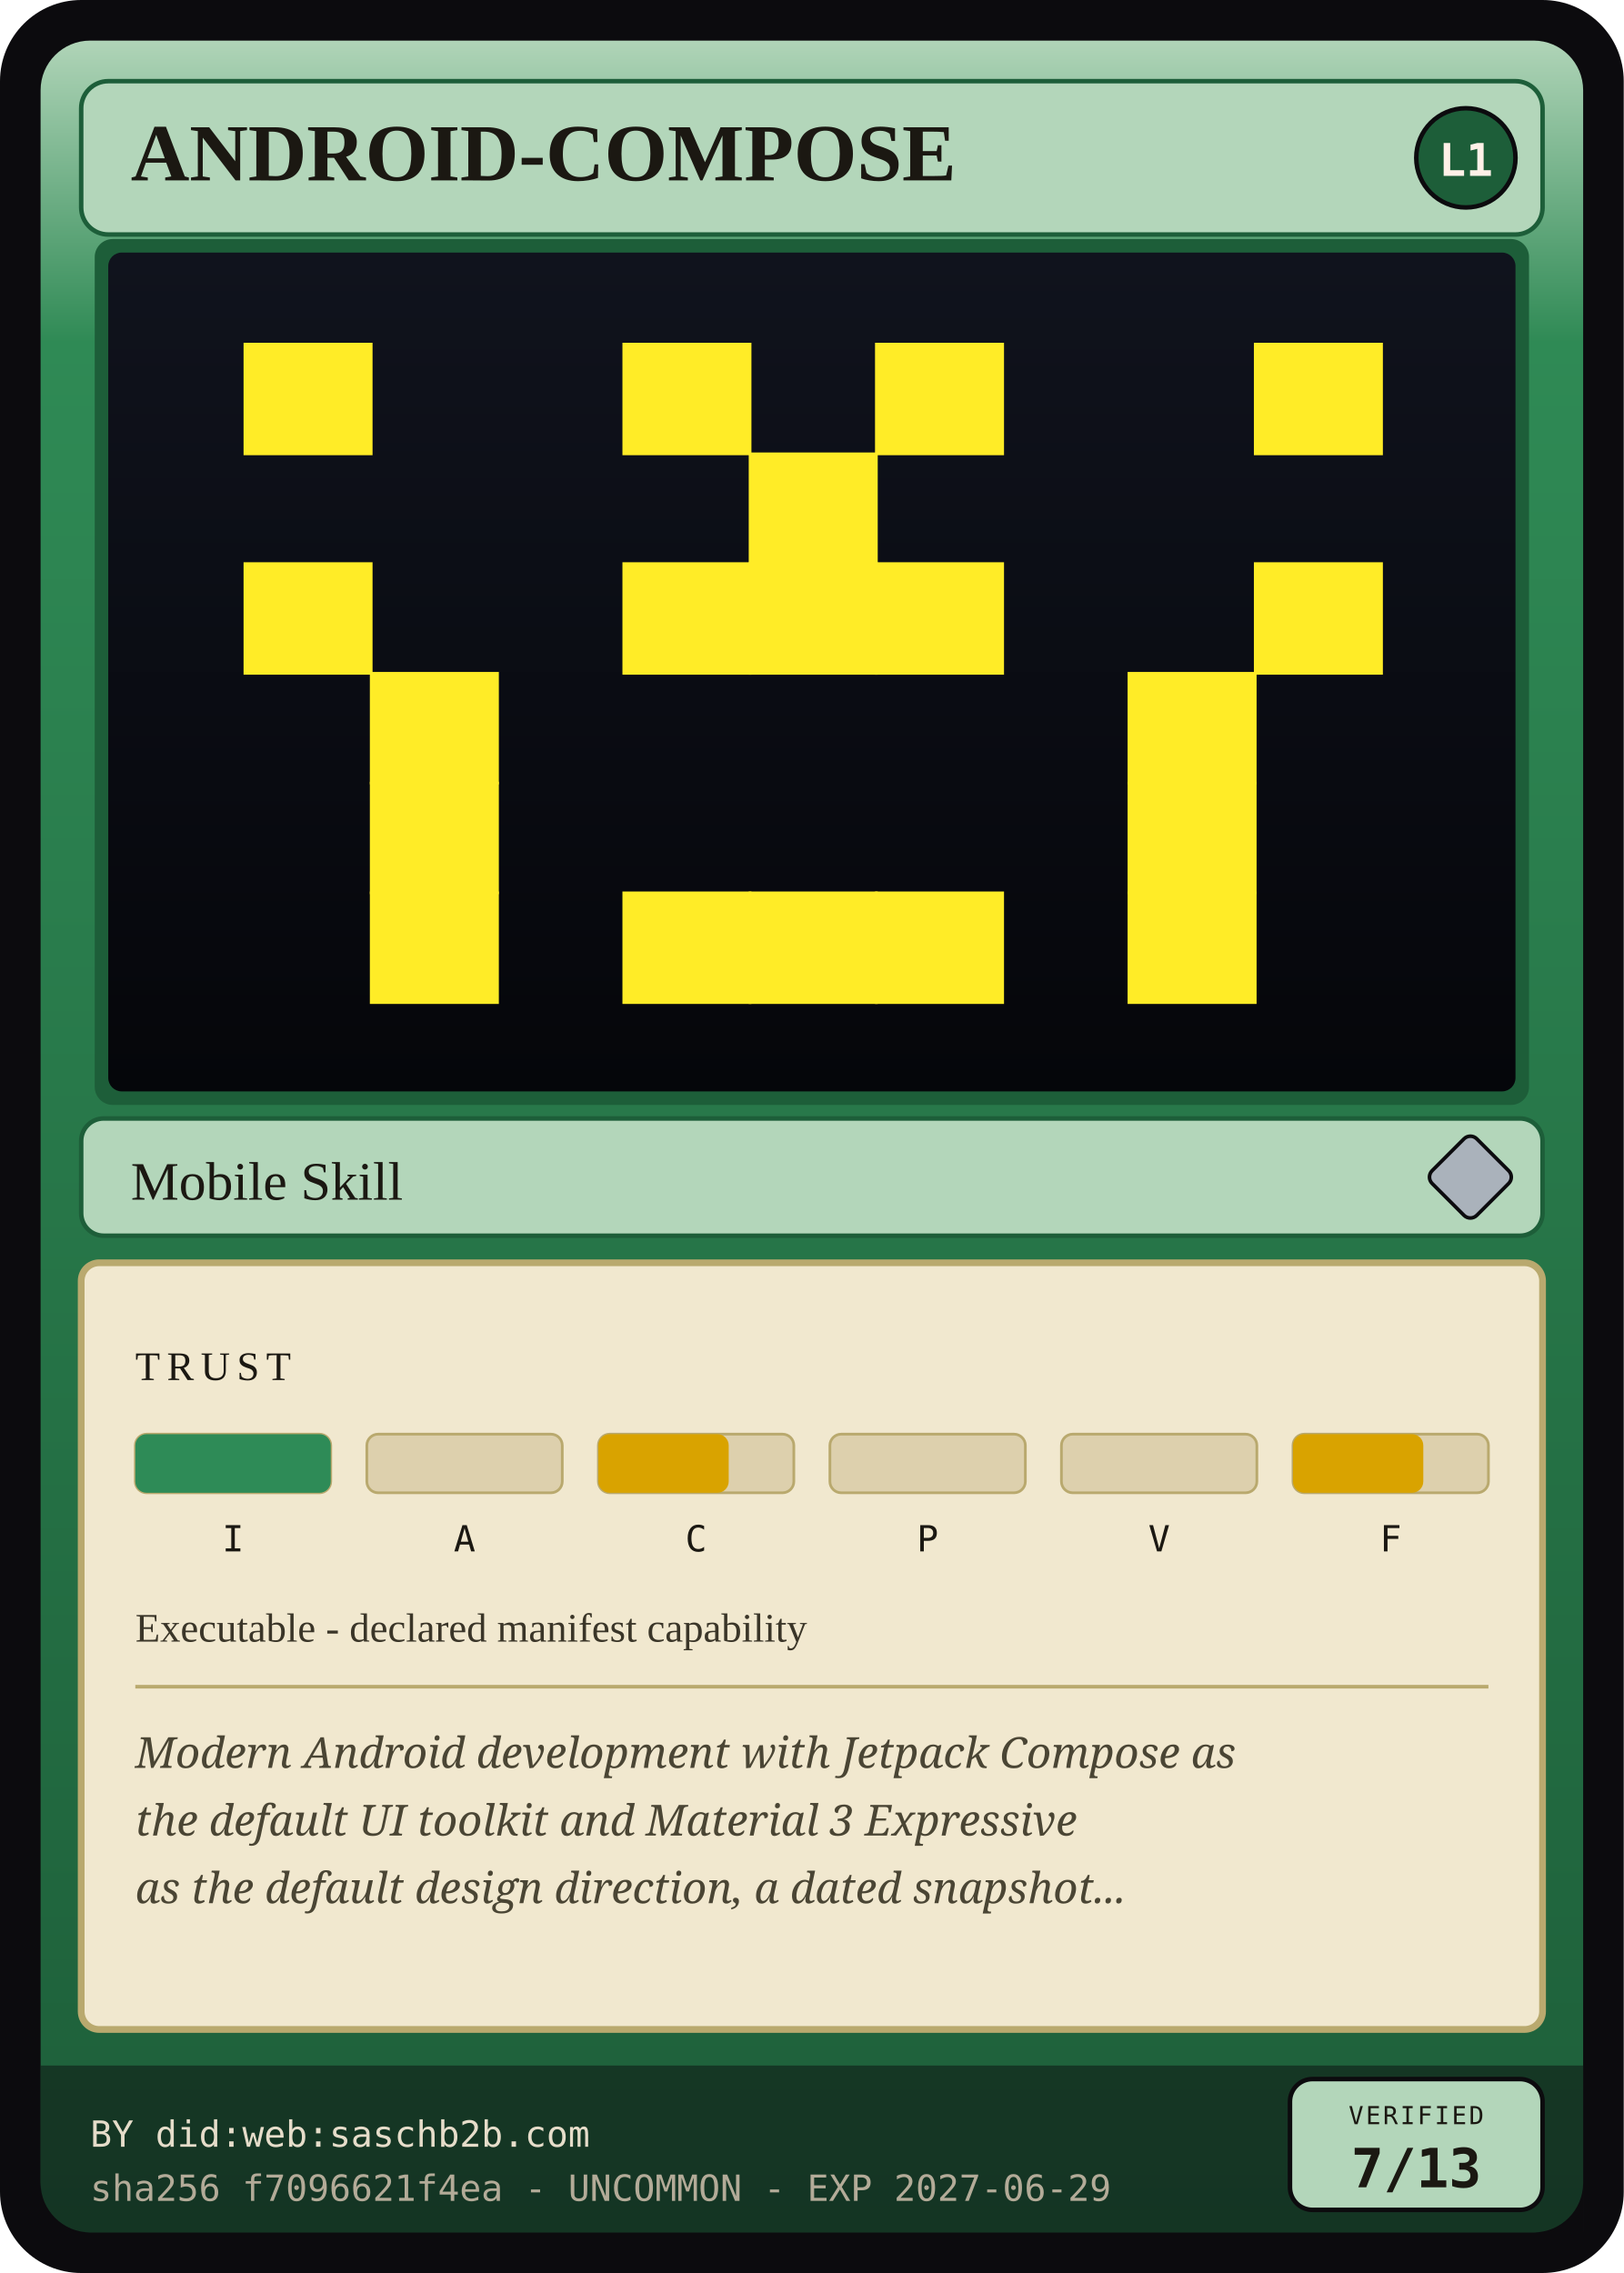
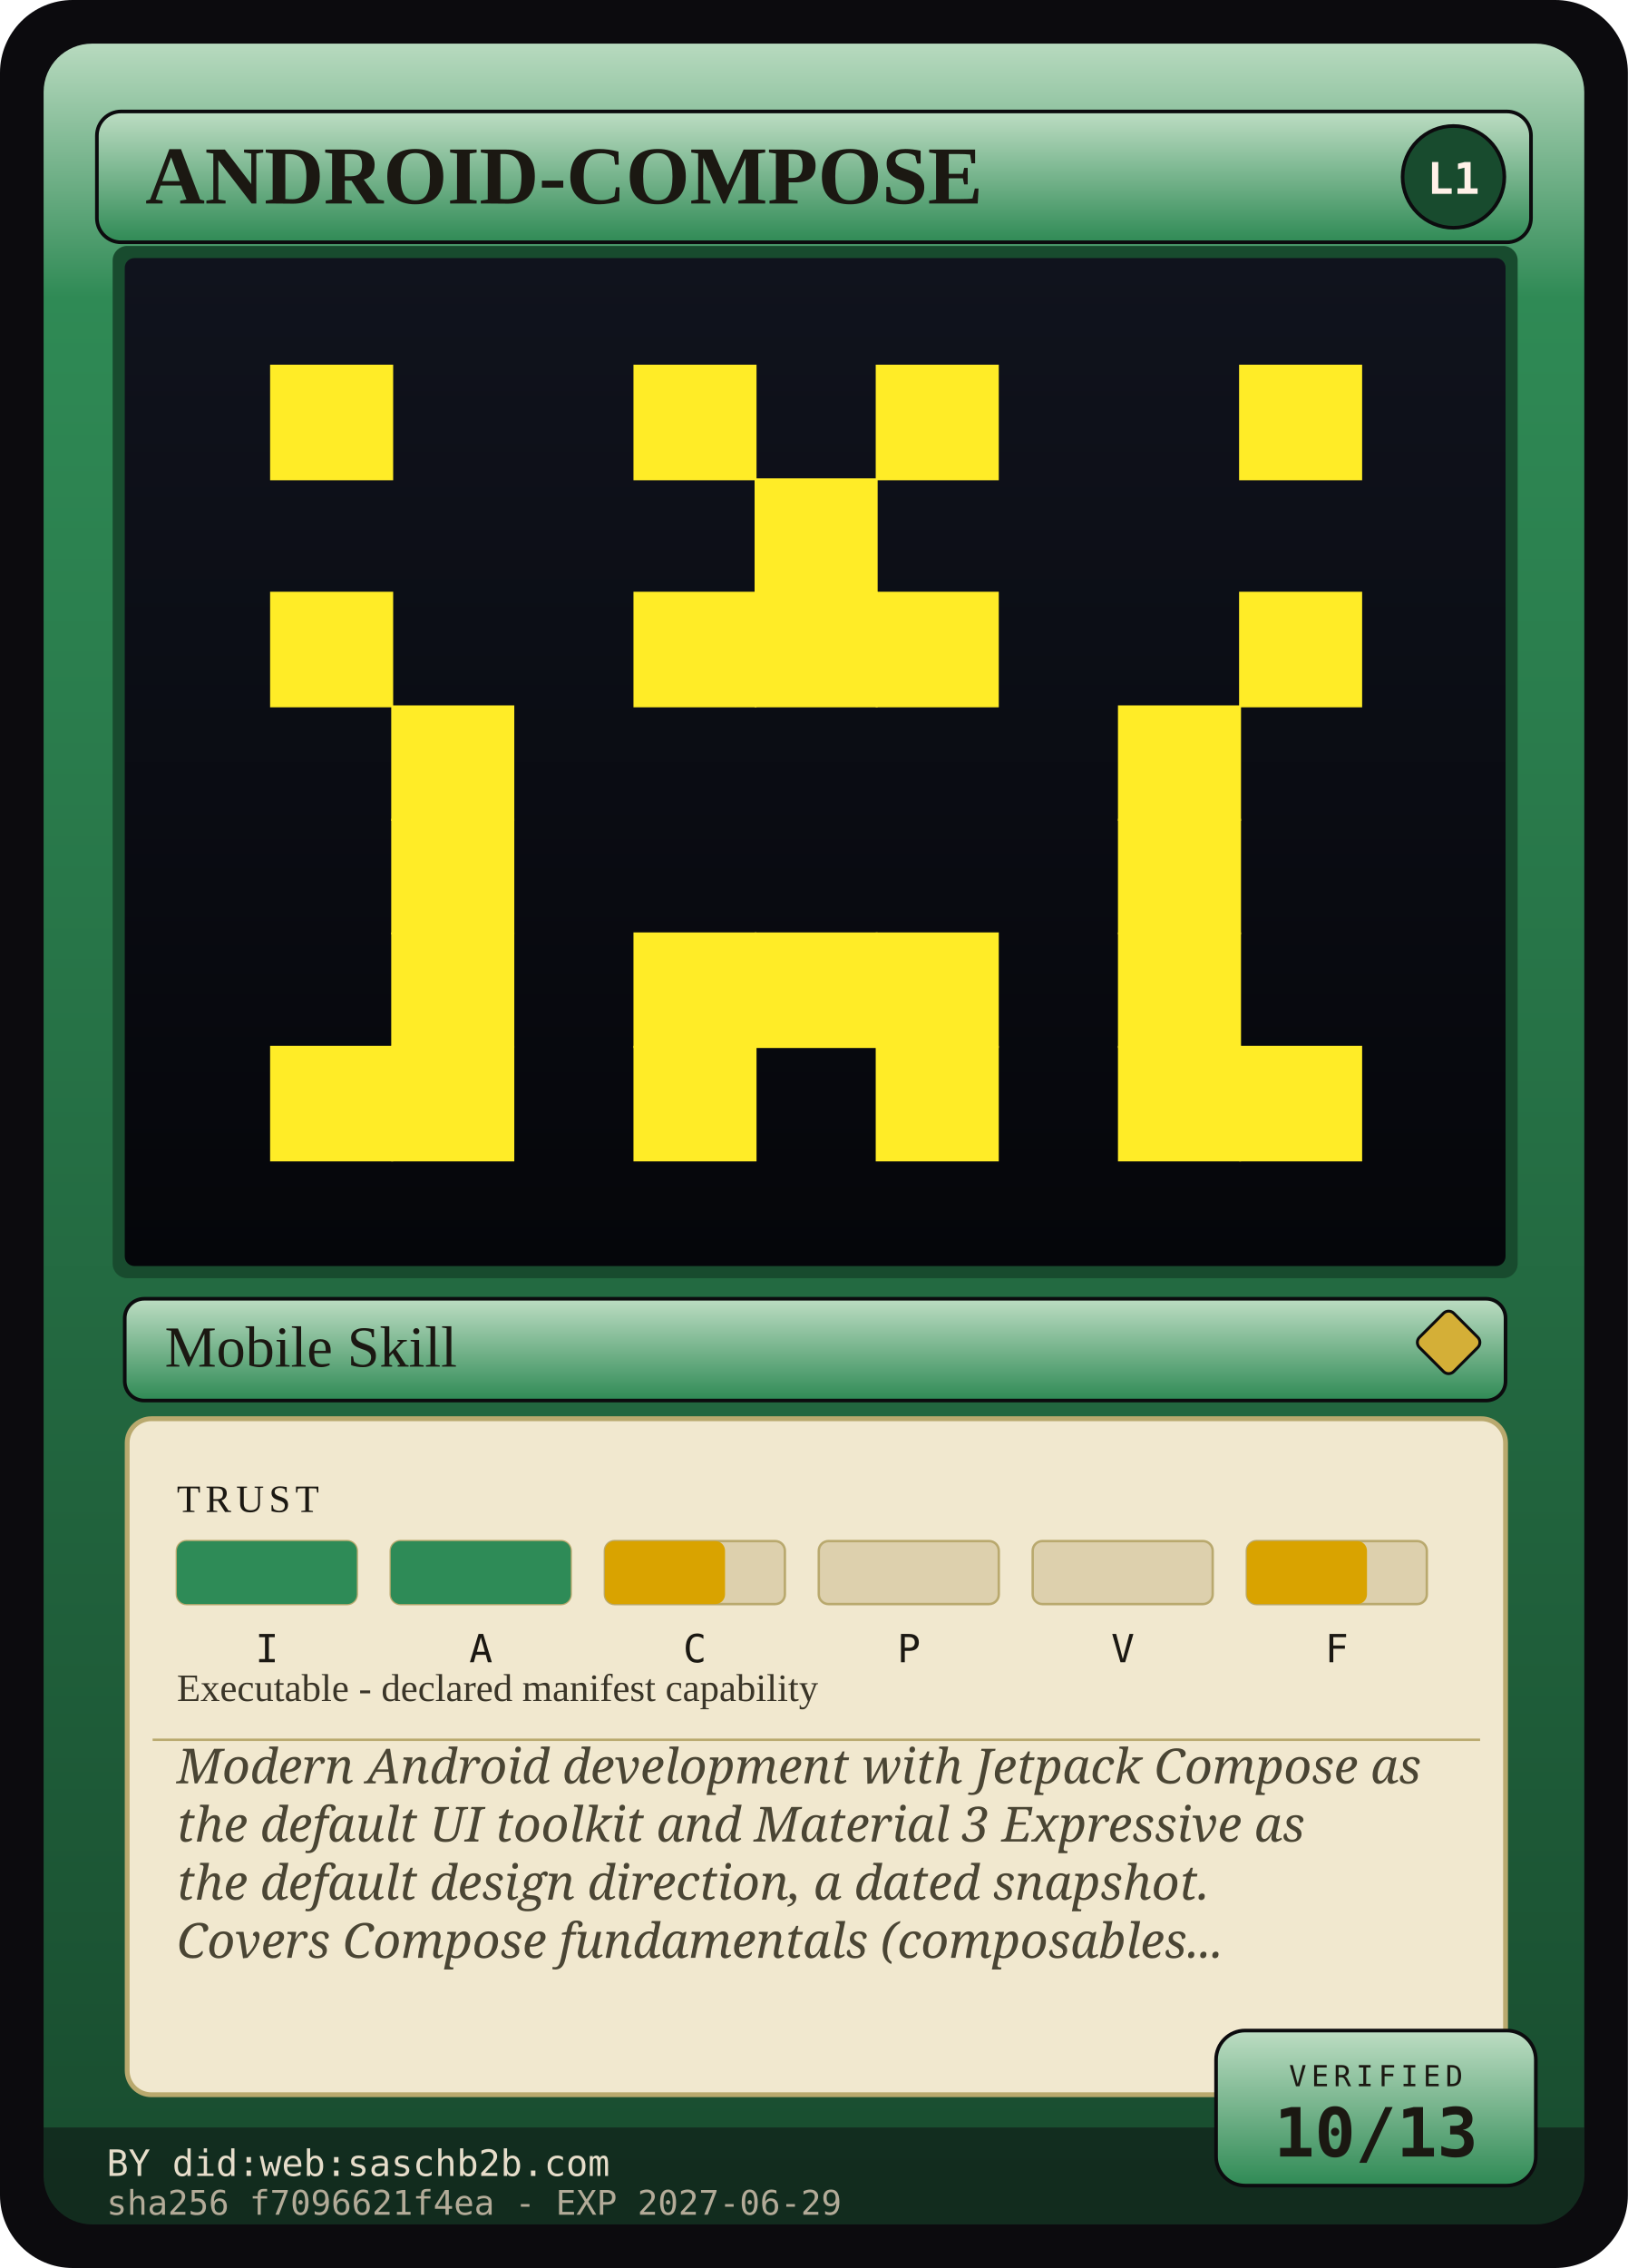
- <svg xmlns="http://www.w3.org/2000/svg" width="360" height="504" viewBox="0 0 360 504" font-family="Georgia,'Times New Roman',serif">
+ <svg xmlns="http://www.w3.org/2000/svg" width="672" height="936" viewBox="0 0 672 936" font-family="Georgia,'Times New Roman',serif">
  <defs>
    <linearGradient id="frame" x1="0" y1="0" x2="0" y2="1">
-       <stop offset="0" stop-color="#b3d6ba" />
-       <stop offset="0.14" stop-color="#2f8a55" />
-       <stop offset="1" stop-color="#1d5e39" />
+       <stop offset="0" stop-color="#bdddc3" />
+       <stop offset="0.12" stop-color="#2f8a55" />
+       <stop offset="1" stop-color="#184b2e" />
+     </linearGradient>
+     <linearGradient id="plate" x1="0" y1="0" x2="0" y2="1">
+       <stop offset="0" stop-color="#bdddc3" />
+       <stop offset="1" stop-color="#2f8a55" />
    </linearGradient>
    <linearGradient id="art" x1="0" y1="0" x2="0" y2="1">
      <stop offset="0" stop-color="#10131d" />
      <stop offset="1" stop-color="#05060a" />
    </linearGradient>
    <clipPath id="scr">
-       <rect x="24" y="56" width="312" height="186" rx="3" />
+       <rect x="51.5" y="106.5" width="570" height="416" rx="4" />
    </clipPath>
  </defs>
-   <rect x="0" y="0" width="360" height="504" rx="18" fill="#0c0b0e" />
-   <rect x="9" y="9" width="342" height="486" rx="11" fill="url(#frame)" />
-   <rect x="18" y="18" width="324" height="34" rx="6" fill="#b3d6ba" stroke="#1d5e39" stroke-width="1" />
-   <text x="29" y="40" font-size="18" font-weight="bold" fill="#1b1812">ANDROID-COMPOSE</text>
-   <circle cx="325" cy="35" r="11" fill="#1d5e39" stroke="#0c0b0e" stroke-width="1" />
-   <text x="325" y="39" font-size="10" font-weight="bold" fill="#fff1e8" text-anchor="middle" font-family="ui-monospace,monospace">L1</text>
-   <rect x="21" y="53" width="318" height="192" rx="4" fill="#1d5e39" />
+   <rect x="0" y="0" width="672" height="936" rx="30" fill="#0c0b0e" />
+   <rect x="18" y="18" width="636" height="900" rx="20" fill="url(#frame)" />
+   <rect x="40" y="46" width="592" height="54" rx="10" fill="url(#plate)" stroke="#0c0b0e" stroke-width="1.5" />
+   <text x="60" y="84" font-size="34" font-weight="bold" fill="#1b1812">ANDROID-COMPOSE</text>
+   <circle cx="600" cy="73" r="21" fill="#184b2e" stroke="#0c0b0e" stroke-width="1.5" />
+   <text x="600" y="80" font-size="18" font-weight="bold" fill="#fff1e8" text-anchor="middle" font-family="ui-monospace,monospace">L1</text>
+   <rect x="46.5" y="101.5" width="580" height="426" rx="6" fill="#184b2e" />
  <g clip-path="url(#scr)">
-     <rect x="24" y="56" width="312" height="186" fill="url(#art)" />
-     <rect x="54.00" y="76.00" width="28.60" height="24.93" fill="#ffec27" />
-     <rect x="278.00" y="76.00" width="28.60" height="24.93" fill="#ffec27" />
-     <rect x="138.00" y="76.00" width="28.60" height="24.93" fill="#ffec27" />
-     <rect x="194.00" y="76.00" width="28.60" height="24.93" fill="#ffec27" />
-     <rect x="166.00" y="100.33" width="28.60" height="24.93" fill="#ffec27" />
-     <rect x="54.00" y="124.67" width="28.60" height="24.93" fill="#ffec27" />
-     <rect x="278.00" y="124.67" width="28.60" height="24.93" fill="#ffec27" />
-     <rect x="138.00" y="124.67" width="28.60" height="24.93" fill="#ffec27" />
-     <rect x="194.00" y="124.67" width="28.60" height="24.93" fill="#ffec27" />
-     <rect x="166.00" y="124.67" width="28.60" height="24.93" fill="#ffec27" />
-     <rect x="82.00" y="149.00" width="28.60" height="24.93" fill="#ffec27" />
-     <rect x="250.00" y="149.00" width="28.60" height="24.93" fill="#ffec27" />
-     <rect x="82.00" y="173.33" width="28.60" height="24.93" fill="#ffec27" />
-     <rect x="250.00" y="173.33" width="28.60" height="24.93" fill="#ffec27" />
-     <rect x="82.00" y="197.67" width="28.60" height="24.93" fill="#ffec27" />
-     <rect x="250.00" y="197.67" width="28.60" height="24.93" fill="#ffec27" />
-     <rect x="138.00" y="197.67" width="28.60" height="24.93" fill="#ffec27" />
-     <rect x="194.00" y="197.67" width="28.60" height="24.93" fill="#ffec27" />
-     <rect x="166.00" y="197.67" width="28.60" height="24.93" fill="#ffec27" />
+     <rect x="51.5" y="106.5" width="570" height="416" fill="url(#art)" />
+     <rect x="111.5" y="150.5" width="50.8" height="47.7" fill="#ffec27" />
+     <rect x="511.5" y="150.5" width="50.8" height="47.7" fill="#ffec27" />
+     <rect x="261.5" y="150.5" width="50.8" height="47.7" fill="#ffec27" />
+     <rect x="361.5" y="150.5" width="50.8" height="47.7" fill="#ffec27" />
+     <rect x="311.5" y="197.4" width="50.8" height="47.7" fill="#ffec27" />
+     <rect x="111.5" y="244.2" width="50.8" height="47.7" fill="#ffec27" />
+     <rect x="511.5" y="244.2" width="50.8" height="47.7" fill="#ffec27" />
+     <rect x="261.5" y="244.2" width="50.8" height="47.7" fill="#ffec27" />
+     <rect x="361.5" y="244.2" width="50.8" height="47.7" fill="#ffec27" />
+     <rect x="311.5" y="244.2" width="50.8" height="47.7" fill="#ffec27" />
+     <rect x="161.5" y="291.1" width="50.8" height="47.7" fill="#ffec27" />
+     <rect x="461.5" y="291.1" width="50.8" height="47.7" fill="#ffec27" />
+     <rect x="161.5" y="337.9" width="50.8" height="47.7" fill="#ffec27" />
+     <rect x="461.5" y="337.9" width="50.8" height="47.7" fill="#ffec27" />
+     <rect x="161.5" y="384.8" width="50.8" height="47.7" fill="#ffec27" />
+     <rect x="461.5" y="384.8" width="50.8" height="47.7" fill="#ffec27" />
+     <rect x="261.5" y="384.8" width="50.8" height="47.7" fill="#ffec27" />
+     <rect x="361.5" y="384.8" width="50.8" height="47.7" fill="#ffec27" />
+     <rect x="311.5" y="384.8" width="50.8" height="47.7" fill="#ffec27" />
+     <rect x="111.5" y="431.6" width="50.8" height="47.7" fill="#ffec27" />
+     <rect x="511.5" y="431.6" width="50.8" height="47.7" fill="#ffec27" />
+     <rect x="161.5" y="431.6" width="50.8" height="47.7" fill="#ffec27" />
+     <rect x="461.5" y="431.6" width="50.8" height="47.7" fill="#ffec27" />
+     <rect x="261.5" y="431.6" width="50.8" height="47.7" fill="#ffec27" />
+     <rect x="361.5" y="431.6" width="50.8" height="47.7" fill="#ffec27" />
  </g>
-   <rect x="18" y="248" width="324" height="26" rx="5" fill="#b3d6ba" stroke="#1d5e39" stroke-width="1" />
-   <text x="29" y="266" font-size="12" fill="#1b1812">Mobile Skill</text>
-   <rect x="319" y="254" width="14" height="14" rx="2" transform="rotate(45 326 261)" fill="#aab2bb" stroke="#0c0b0e" stroke-width="0.8" />
-   <rect x="18" y="280" width="324" height="170" rx="4" fill="#f1e8cf" stroke="#b9a96e" stroke-width="1.5" />
-   <text x="30" y="306" font-size="9" letter-spacing="1.5" fill="#1b1812">TRUST</text>
-   <rect x="30.00" y="318" width="43.33" height="13" rx="2.5" fill="#ddd0ad" stroke="#b9a96e" stroke-width="0.6" />
-   <rect x="30.00" y="318" width="43.33" height="13" rx="2.5" fill="#2e8b57" />
-   <text x="51.67" y="344" font-size="8" fill="#1b1812" text-anchor="middle" font-family="ui-monospace,monospace">I</text>
-   <rect x="81.33" y="318" width="43.33" height="13" rx="2.5" fill="#ddd0ad" stroke="#b9a96e" stroke-width="0.6" />
-   <rect x="81.33" y="318" width="0.00" height="13" rx="2.5" fill="#8a8378" />
-   <text x="103.00" y="344" font-size="8" fill="#1b1812" text-anchor="middle" font-family="ui-monospace,monospace">A</text>
-   <rect x="132.67" y="318" width="43.33" height="13" rx="2.5" fill="#ddd0ad" stroke="#b9a96e" stroke-width="0.6" />
-   <rect x="132.67" y="318" width="28.89" height="13" rx="2.5" fill="#d9a300" />
-   <text x="154.33" y="344" font-size="8" fill="#1b1812" text-anchor="middle" font-family="ui-monospace,monospace">C</text>
-   <rect x="184.00" y="318" width="43.33" height="13" rx="2.5" fill="#ddd0ad" stroke="#b9a96e" stroke-width="0.6" />
-   <rect x="184.00" y="318" width="0.00" height="13" rx="2.5" fill="#8a8378" />
-   <text x="205.67" y="344" font-size="8" fill="#1b1812" text-anchor="middle" font-family="ui-monospace,monospace">P</text>
-   <rect x="235.33" y="318" width="43.33" height="13" rx="2.5" fill="#ddd0ad" stroke="#b9a96e" stroke-width="0.6" />
-   <rect x="235.33" y="318" width="0.00" height="13" rx="2.5" fill="#8a8378" />
-   <text x="257.00" y="344" font-size="8" fill="#1b1812" text-anchor="middle" font-family="ui-monospace,monospace">V</text>
-   <rect x="286.67" y="318" width="43.33" height="13" rx="2.5" fill="#ddd0ad" stroke="#b9a96e" stroke-width="0.6" />
-   <rect x="286.67" y="318" width="28.89" height="13" rx="2.5" fill="#d9a300" />
-   <text x="308.33" y="344" font-size="8" fill="#1b1812" text-anchor="middle" font-family="ui-monospace,monospace">F</text>
-   <text x="30" y="364" font-size="9" fill="#3a3528">Executable - declared manifest capability</text>
-   <line x1="30" y1="374" x2="330" y2="374" stroke="#b9a96e" stroke-width="0.8" />
-   <text x="30" y="392" font-size="9.5" font-style="italic" fill="#4a4534" font-family="Georgia,serif">Modern Android development with Jetpack Compose as</text>
-   <text x="30" y="407" font-size="9.5" font-style="italic" fill="#4a4534" font-family="Georgia,serif">the default UI toolkit and Material 3 Expressive</text>
-   <text x="30" y="422" font-size="9.5" font-style="italic" fill="#4a4534" font-family="Georgia,serif">as the default design direction, a dated snapshot...</text>
-   <rect x="9" y="458" width="342" height="37" rx="0" fill="#0c0b0e" opacity="0.5" />
-   <text x="20" y="476" font-size="8" fill="#e6ddca" font-family="ui-monospace,monospace">BY did:web:saschb2b.com</text>
-   <text x="20" y="488" font-size="8" fill="#b3ab98" font-family="ui-monospace,monospace">sha256 f7096621f4ea - UNCOMMON - EXP 2027-06-29</text>
-   <rect x="286" y="461" width="56" height="29" rx="5" fill="#b3d6ba" stroke="#0c0b0e" stroke-width="1" />
-   <text x="314" y="471" font-size="5.5" letter-spacing="0.5" fill="#1b1812" text-anchor="middle" font-family="ui-monospace,monospace">VERIFIED</text>
-   <text x="314" y="485" font-size="12" font-weight="bold" fill="#1b1812" text-anchor="middle" font-family="ui-monospace,monospace">7/13</text>
+   <rect x="51.5" y="536" width="570" height="42" rx="8" fill="url(#plate)" stroke="#0c0b0e" stroke-width="1.5" />
+   <text x="68" y="564" font-size="24" fill="#1b1812">Mobile Skill</text>
+   <rect x="588" y="544" width="20" height="20" rx="3" transform="rotate(45 598 554)" fill="#d4af37" stroke="#0c0b0e" stroke-width="1.2" />
+   <rect x="52.5" y="585.5" width="569" height="279" rx="10" fill="#f1e8cf" stroke="#b9a96e" stroke-width="2" />
+   <text x="73" y="624" font-size="16" letter-spacing="2" fill="#1b1812">TRUST</text>
+   <rect x="73.0" y="636" width="74.3" height="26" rx="4" fill="#ddd0ad" stroke="#b9a96e" stroke-width="1" />
+   <rect x="73.0" y="636" width="74.3" height="26" rx="4" fill="#2e8b57" />
+   <text x="110.2" y="686" font-size="16" fill="#1b1812" text-anchor="middle" font-family="ui-monospace,monospace">I</text>
+   <rect x="161.3" y="636" width="74.3" height="26" rx="4" fill="#ddd0ad" stroke="#b9a96e" stroke-width="1" />
+   <rect x="161.3" y="636" width="74.3" height="26" rx="4" fill="#2e8b57" />
+   <text x="198.5" y="686" font-size="16" fill="#1b1812" text-anchor="middle" font-family="ui-monospace,monospace">A</text>
+   <rect x="249.7" y="636" width="74.3" height="26" rx="4" fill="#ddd0ad" stroke="#b9a96e" stroke-width="1" />
+   <rect x="249.7" y="636" width="49.6" height="26" rx="4" fill="#d9a300" />
+   <text x="286.8" y="686" font-size="16" fill="#1b1812" text-anchor="middle" font-family="ui-monospace,monospace">C</text>
+   <rect x="338.0" y="636" width="74.3" height="26" rx="4" fill="#ddd0ad" stroke="#b9a96e" stroke-width="1" />
+   <rect x="338.0" y="636" width="0.0" height="26" rx="4" fill="#8a8378" />
+   <text x="375.2" y="686" font-size="16" fill="#1b1812" text-anchor="middle" font-family="ui-monospace,monospace">P</text>
+   <rect x="426.3" y="636" width="74.3" height="26" rx="4" fill="#ddd0ad" stroke="#b9a96e" stroke-width="1" />
+   <rect x="426.3" y="636" width="0.0" height="26" rx="4" fill="#8a8378" />
+   <text x="463.5" y="686" font-size="16" fill="#1b1812" text-anchor="middle" font-family="ui-monospace,monospace">V</text>
+   <rect x="514.7" y="636" width="74.3" height="26" rx="4" fill="#ddd0ad" stroke="#b9a96e" stroke-width="1" />
+   <rect x="514.7" y="636" width="49.6" height="26" rx="4" fill="#d9a300" />
+   <text x="551.8" y="686" font-size="16" fill="#1b1812" text-anchor="middle" font-family="ui-monospace,monospace">F</text>
+   <text x="73" y="702" font-size="16" fill="#3a3528">Executable - declared manifest capability</text>
+   <line x1="63" y1="718" x2="611" y2="718" stroke="#b9a96e" stroke-width="1" />
+   <text x="73" y="736" font-size="20" font-style="italic" fill="#4a4534" font-family="Georgia,serif">Modern Android development with Jetpack Compose as</text>
+   <text x="73" y="760" font-size="20" font-style="italic" fill="#4a4534" font-family="Georgia,serif">the default UI toolkit and Material 3 Expressive as</text>
+   <text x="73" y="784" font-size="20" font-style="italic" fill="#4a4534" font-family="Georgia,serif">the default design direction, a dated snapshot.</text>
+   <text x="73" y="808" font-size="20" font-style="italic" fill="#4a4534" font-family="Georgia,serif">Covers Compose fundamentals (composables...</text>
+   <rect x="18" y="878" width="636" height="40" fill="#0c0b0e" opacity="0.5" />
+   <text x="44" y="898" font-size="15" fill="#e6ddca" font-family="ui-monospace,monospace">BY did:web:saschb2b.com</text>
+   <text x="44" y="914" font-size="14" fill="#b3ab98" font-family="ui-monospace,monospace">sha256 f7096621f4ea - EXP 2027-06-29</text>
+   <rect x="502" y="838" width="132" height="64" rx="12" fill="url(#plate)" stroke="#0c0b0e" stroke-width="1.5" />
+   <text x="568" y="861" font-size="12" letter-spacing="2" fill="#1b1812" text-anchor="middle" font-family="ui-monospace,monospace">VERIFIED</text>
+   <text x="568" y="890" font-size="28" font-weight="bold" fill="#1b1812" text-anchor="middle" font-family="ui-monospace,monospace">10/13</text>
</svg>
